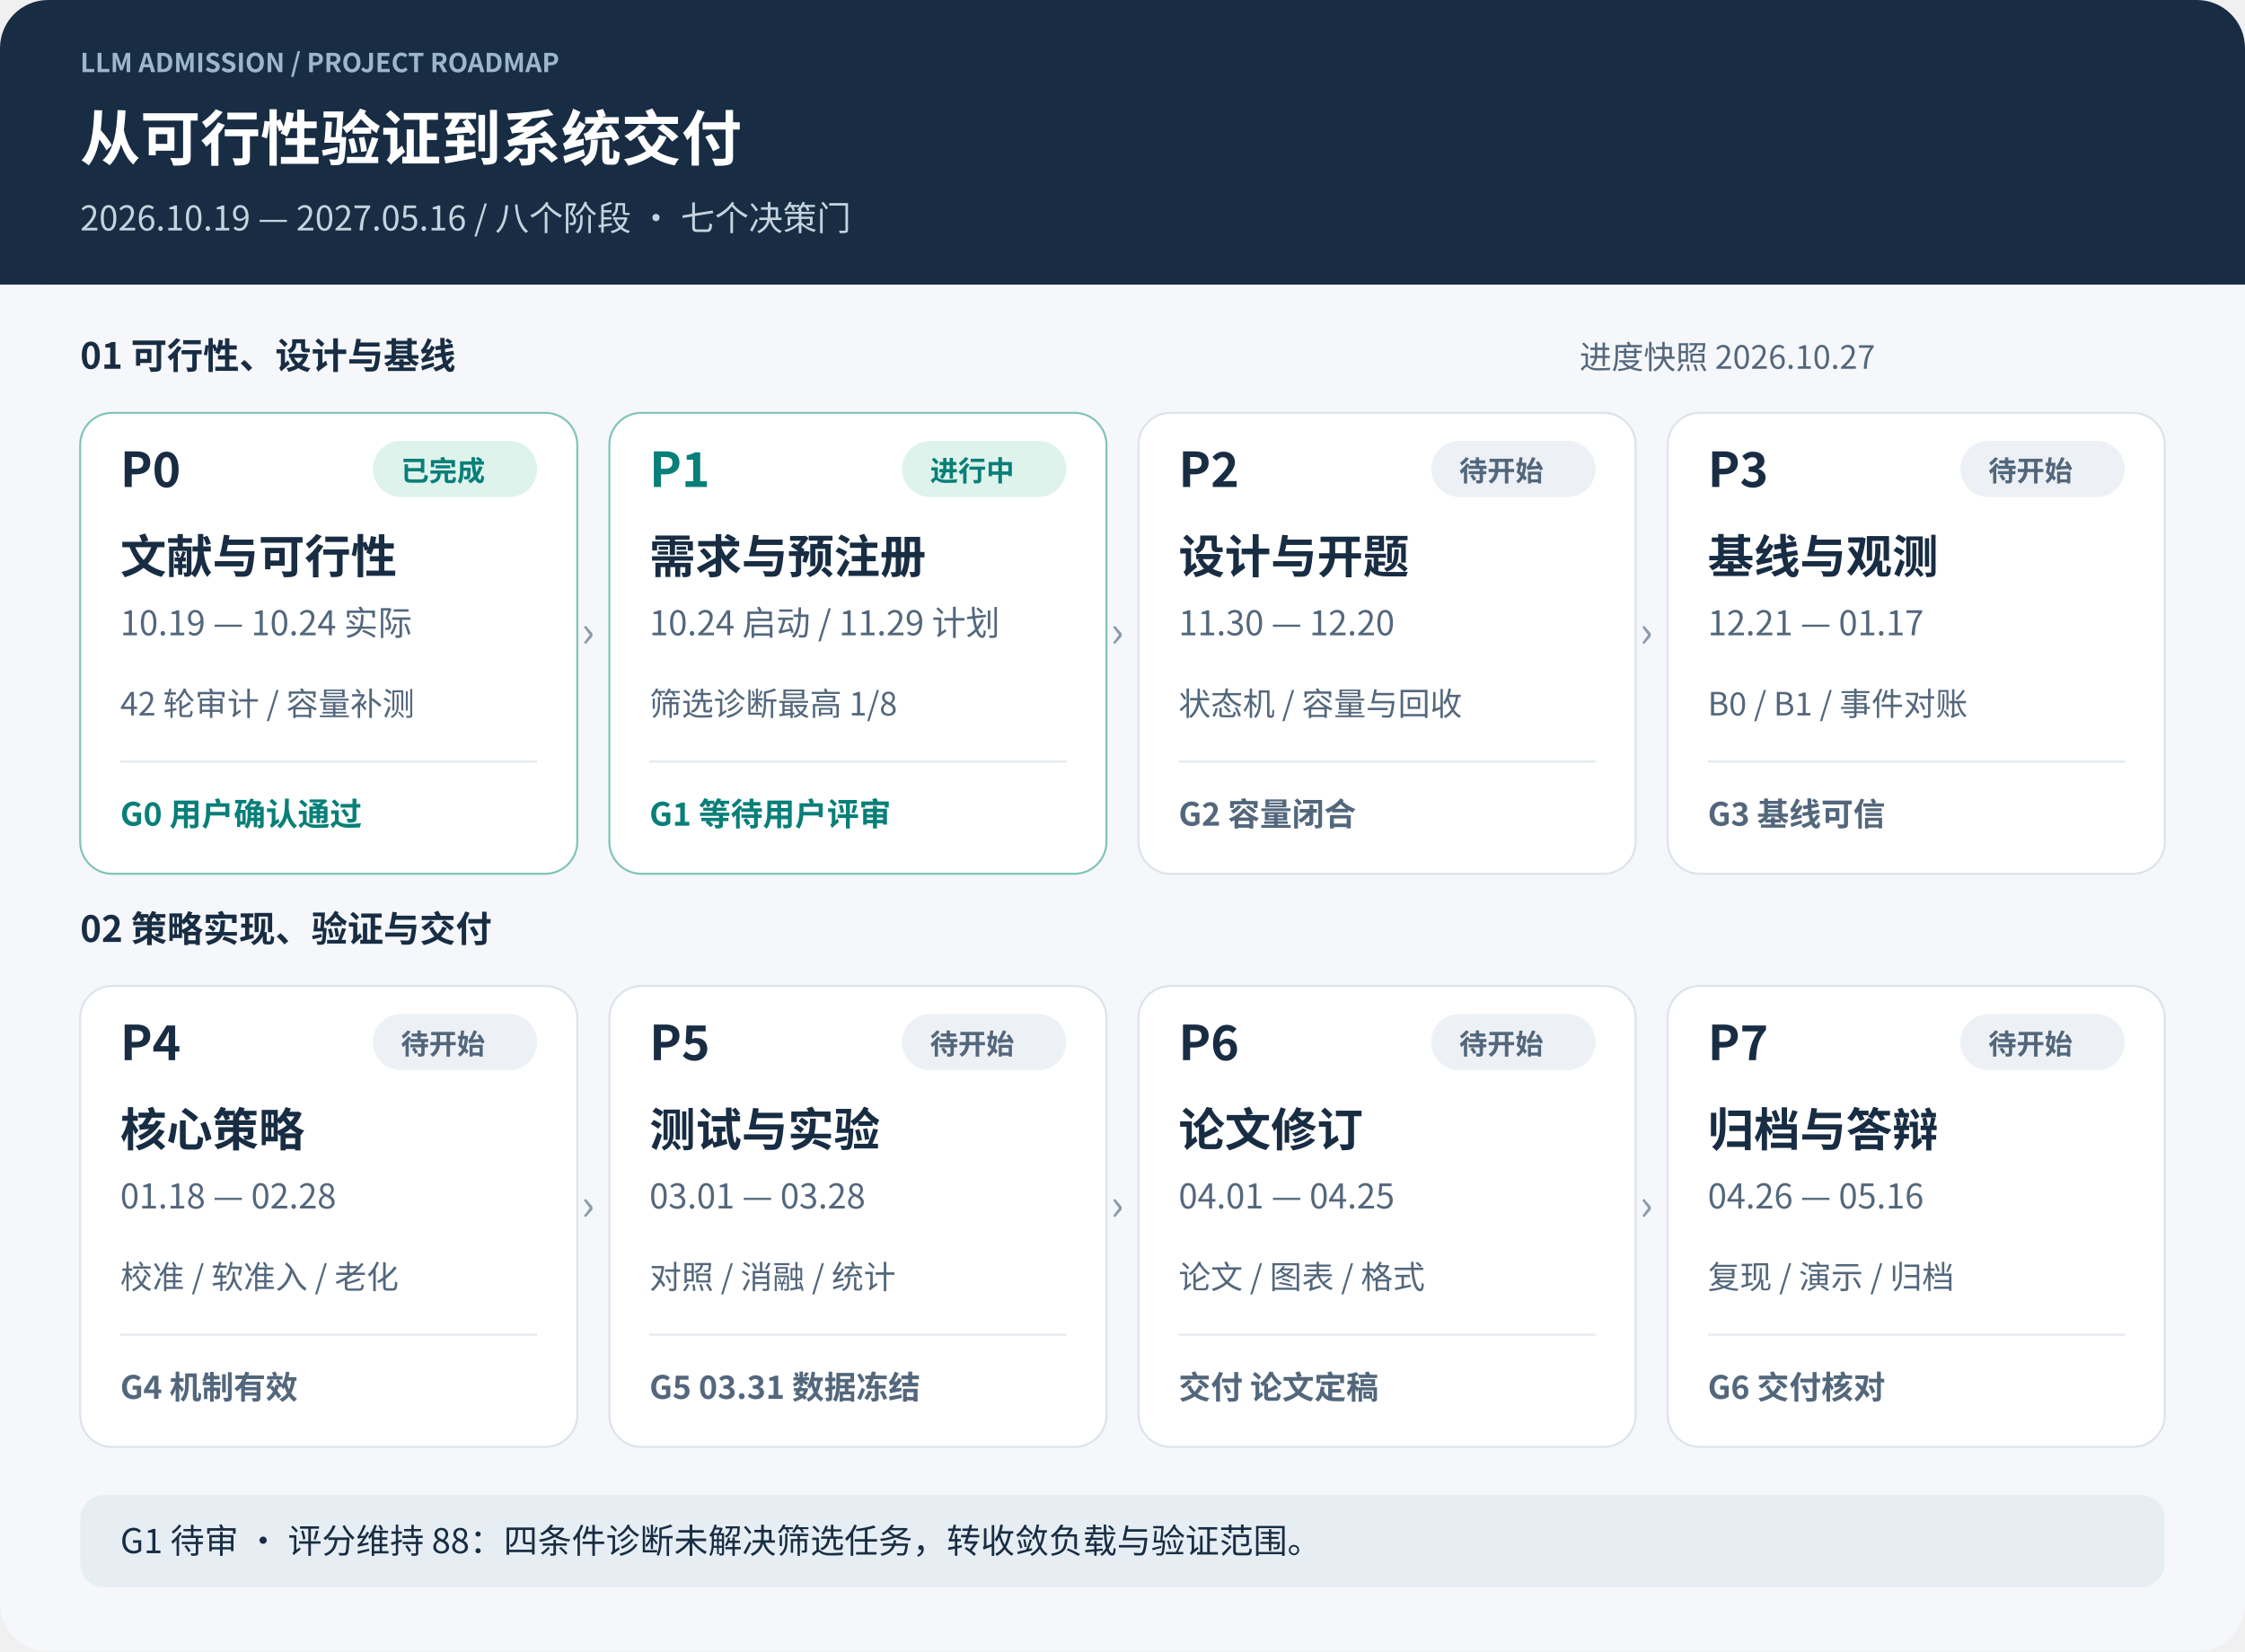
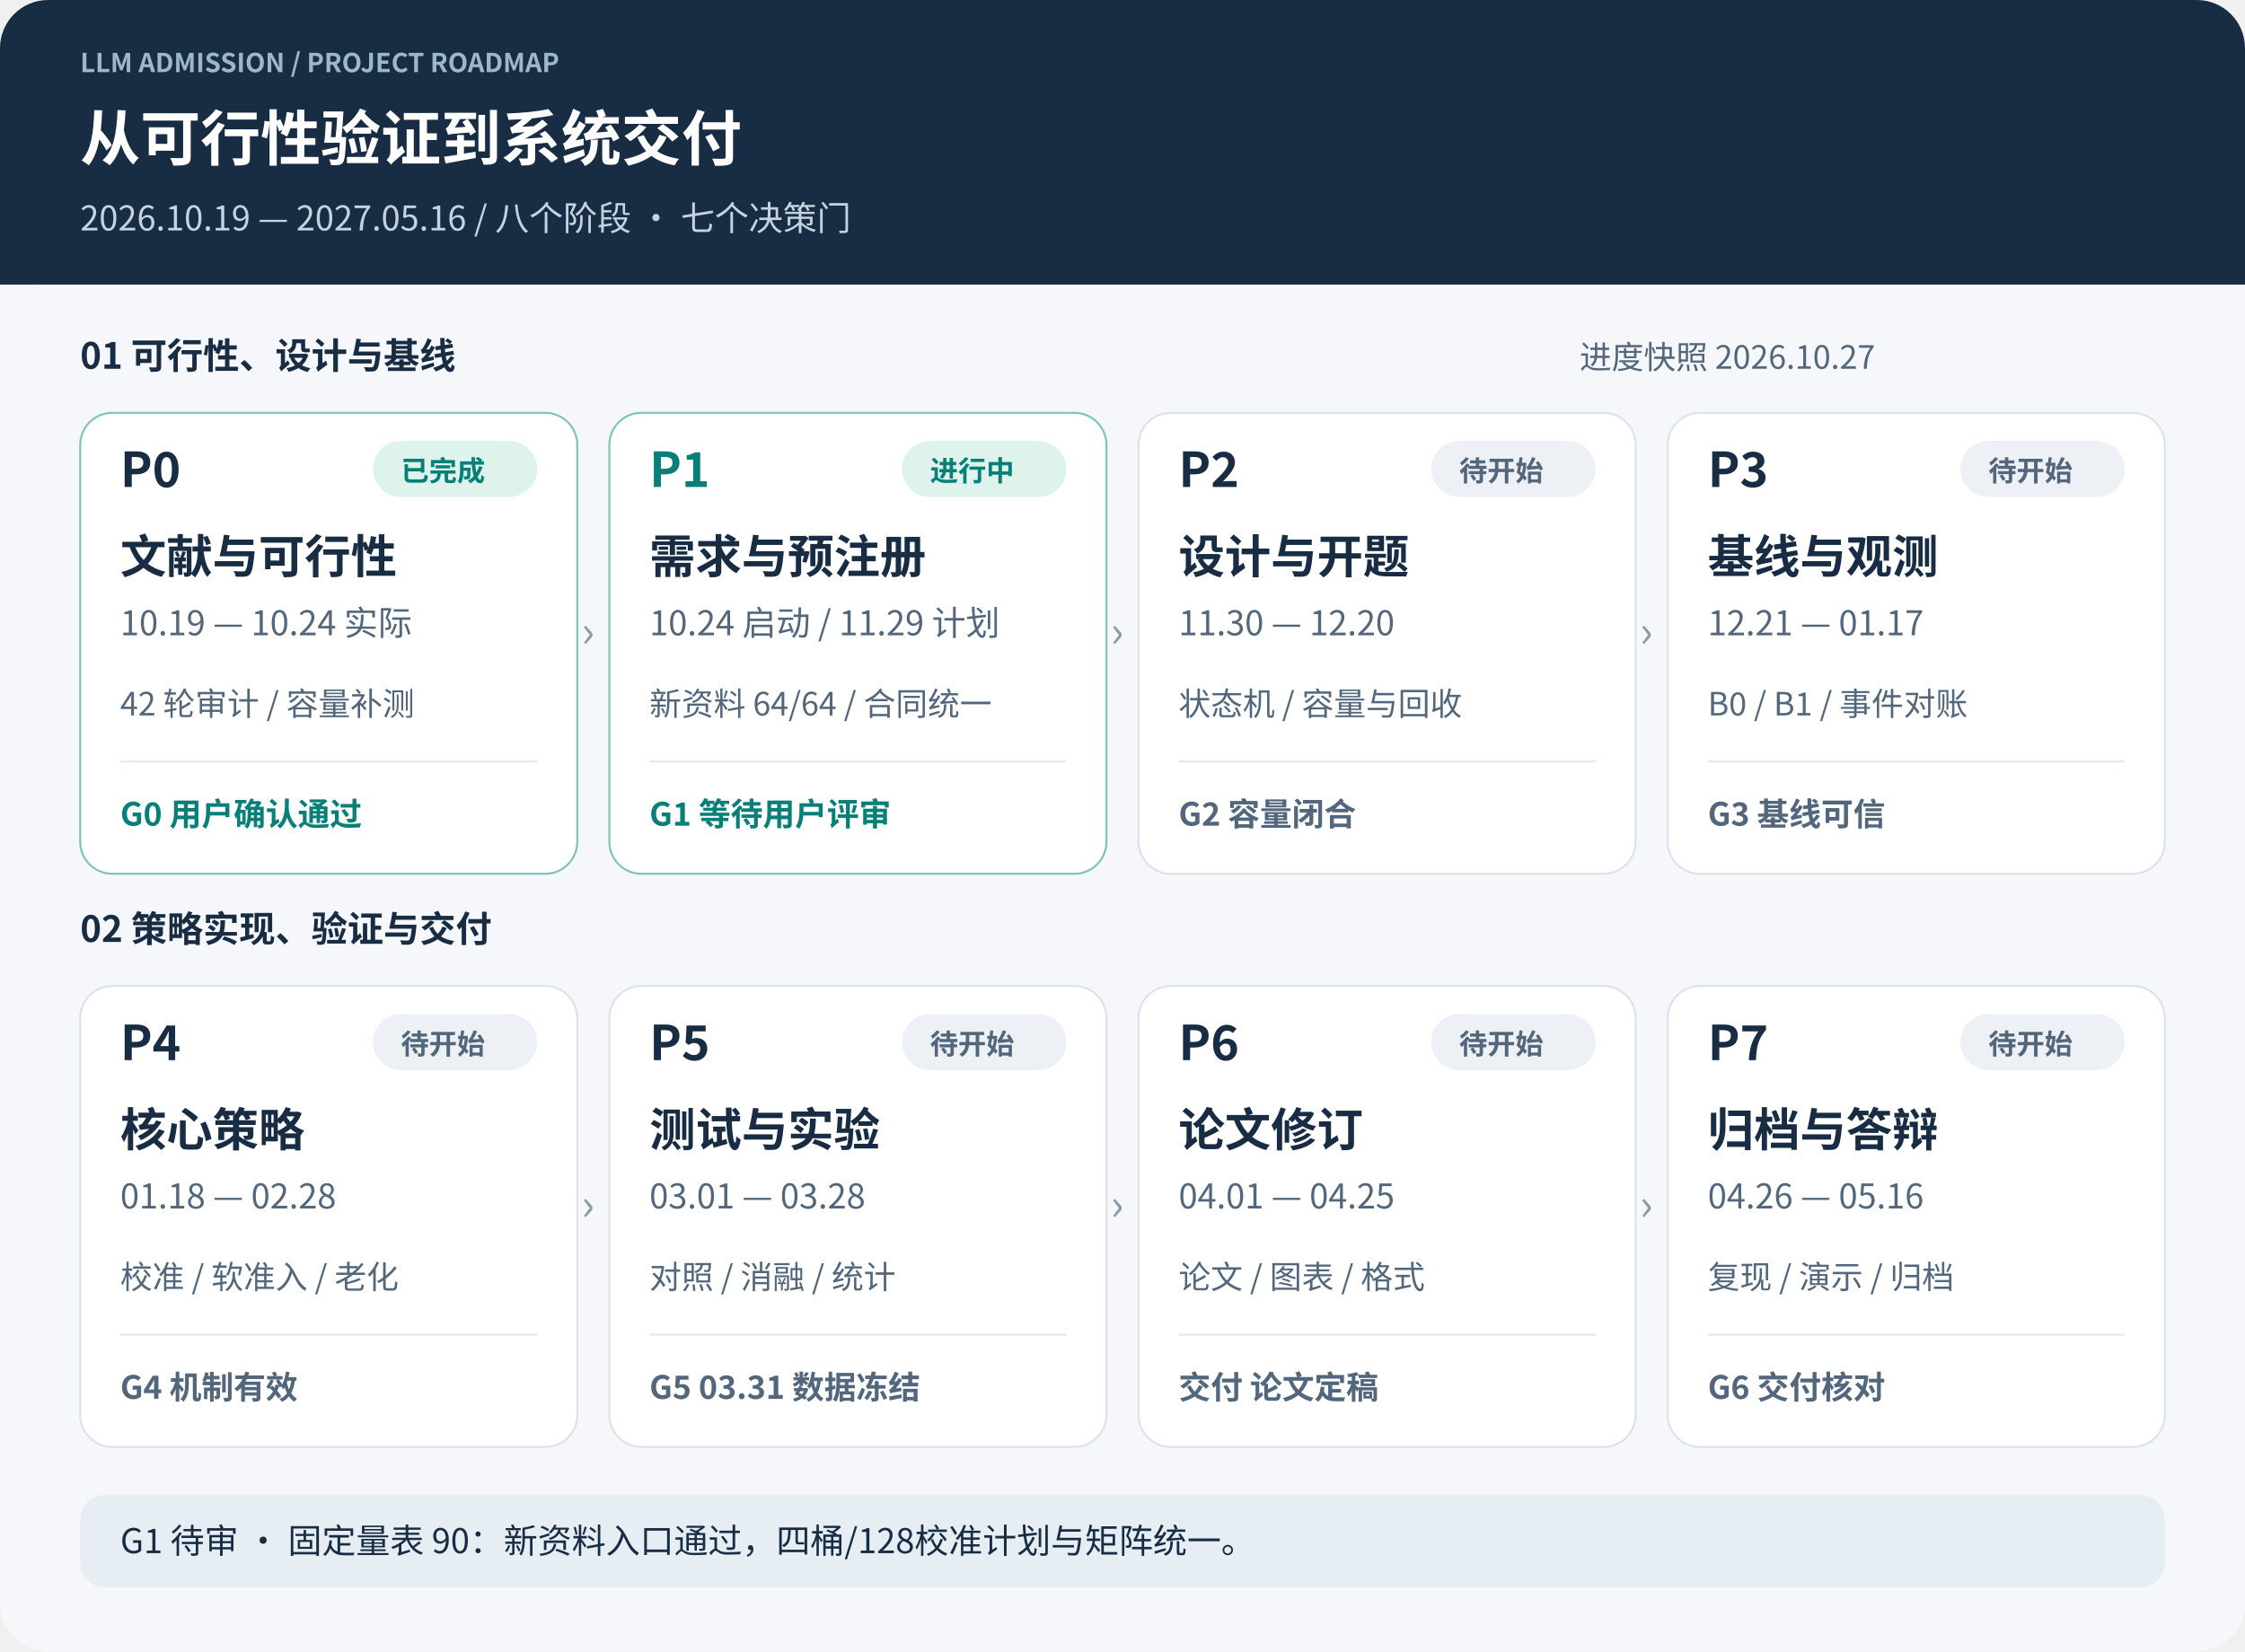
<svg xmlns="http://www.w3.org/2000/svg" width="1120" height="824" viewBox="0 0 1120 824" role="img" aria-labelledby="title desc">
  <g font-family="Segoe UI, PingFang SC, Microsoft YaHei, Noto Sans CJK SC, sans-serif">
    <rect x="0" y="0" width="1120" height="824" rx="24" fill="#f5f7fa" stroke="none" />
    <rect x="0" y="0" width="1120" height="142" rx="24" fill="#182d43" stroke="none" />
    <rect x="0" y="80" width="1120" height="62" rx="0" fill="#182d43" stroke="none" />
    <text x="40" y="36" font-size="13" fill="#9cb6cc" font-weight="600">LLM ADMISSION / PROJECT ROADMAP</text>
    <text x="40" y="80" font-size="30" fill="#ffffff" font-weight="700">从可行性验证到系统交付</text>
    <text x="40" y="115" font-size="17" fill="#c4d3df" font-weight="400">2026.10.19 — 2027.05.16  /  八个阶段 · 七个决策门</text>
    <text x="40" y="184" font-size="18" fill="#182d43" font-weight="600">01  可行性、设计与基线</text>
    <text x="788" y="184" font-size="16" fill="#53677c" font-weight="400">进度快照  2026.10.27</text>
    <rect x="40" y="206" width="248" height="230" rx="16" fill="#ffffff" stroke="#80c4b8" />
    <text x="60" y="243" font-size="24" fill="#182d43" font-weight="700">P0</text>
    <rect x="186" y="220" width="82" height="28" rx="14" fill="#dff3ed" stroke="none" />
    <text x="200" y="240" font-size="14" fill="#087f78" font-weight="600">已完成</text>
    <text x="60" y="286" font-size="23" fill="#182d43" font-weight="600">文献与可行性</text>
    <text x="60" y="317" font-size="17" fill="#53677c" font-weight="400">10.19 — 10.24 实际</text>
    <text x="60" y="357" font-size="16" fill="#53677c" font-weight="400">42 轮审计 / 容量补测</text>
    <path d="M60 380h208" stroke="#e3e9ef" />
    <text x="60" y="412" font-size="16" fill="#087f78" font-weight="600">G0  用户确认通过</text>
    <text x="290" y="323" font-size="22" fill="#8b9bab" font-weight="400">›</text>
    <rect x="304" y="206" width="248" height="230" rx="16" fill="#ffffff" stroke="#80c4b8" />
    <text x="324" y="243" font-size="24" fill="#087f78" font-weight="700">P1</text>
    <rect x="450" y="220" width="82" height="28" rx="14" fill="#dff3ed" stroke="none" />
    <text x="464" y="240" font-size="14" fill="#087f78" font-weight="600">进行中</text>
    <text x="324" y="286" font-size="23" fill="#182d43" font-weight="600">需求与预注册</text>
    <text x="324" y="317" font-size="17" fill="#53677c" font-weight="400">10.24 启动 / 11.29 计划</text>
-     <text x="324" y="357" font-size="16" fill="#53677c" font-weight="400">筛选诊断最高 1/8</text>
+     <text x="324" y="357" font-size="16" fill="#53677c" font-weight="400">新资料 64/64 / 合同统一</text>
    <path d="M324 380h208" stroke="#e3e9ef" />
    <text x="324" y="412" font-size="16" fill="#087f78" font-weight="600">G1  等待用户评审</text>
    <text x="554" y="323" font-size="22" fill="#8b9bab" font-weight="400">›</text>
    <rect x="568" y="206" width="248" height="230" rx="16" fill="#ffffff" stroke="#dce3eb" />
    <text x="588" y="243" font-size="24" fill="#182d43" font-weight="700">P2</text>
    <rect x="714" y="220" width="82" height="28" rx="14" fill="#edf1f5" stroke="none" />
    <text x="728" y="240" font-size="14" fill="#53677c" font-weight="600">待开始</text>
    <text x="588" y="286" font-size="23" fill="#182d43" font-weight="600">设计与开题</text>
    <text x="588" y="317" font-size="17" fill="#53677c" font-weight="400">11.30 — 12.20</text>
    <text x="588" y="357" font-size="16" fill="#53677c" font-weight="400">状态机 / 容量与回收</text>
    <path d="M588 380h208" stroke="#e3e9ef" />
    <text x="588" y="412" font-size="16" fill="#53677c" font-weight="600">G2  容量闭合</text>
    <text x="818" y="323" font-size="22" fill="#8b9bab" font-weight="400">›</text>
    <rect x="832" y="206" width="248" height="230" rx="16" fill="#ffffff" stroke="#dce3eb" />
    <text x="852" y="243" font-size="24" fill="#182d43" font-weight="700">P3</text>
    <rect x="978" y="220" width="82" height="28" rx="14" fill="#edf1f5" stroke="none" />
    <text x="992" y="240" font-size="14" fill="#53677c" font-weight="600">待开始</text>
    <text x="852" y="286" font-size="23" fill="#182d43" font-weight="600">基线与观测</text>
    <text x="852" y="317" font-size="17" fill="#53677c" font-weight="400">12.21 — 01.17</text>
    <text x="852" y="357" font-size="16" fill="#53677c" font-weight="400">B0 / B1 / 事件对账</text>
    <path d="M852 380h208" stroke="#e3e9ef" />
    <text x="852" y="412" font-size="16" fill="#53677c" font-weight="600">G3  基线可信</text>
    <rect x="40" y="492" width="248" height="230" rx="16" fill="#ffffff" stroke="#dce3eb" />
    <text x="60" y="529" font-size="24" fill="#182d43" font-weight="700">P4</text>
    <rect x="186" y="506" width="82" height="28" rx="14" fill="#edf1f5" stroke="none" />
    <text x="200" y="526" font-size="14" fill="#53677c" font-weight="600">待开始</text>
    <text x="60" y="572" font-size="23" fill="#182d43" font-weight="600">核心策略</text>
    <text x="60" y="603" font-size="17" fill="#53677c" font-weight="400">01.18 — 02.28</text>
    <text x="60" y="643" font-size="16" fill="#53677c" font-weight="400">校准 / 软准入 / 老化</text>
    <path d="M60 666h208" stroke="#e3e9ef" />
    <text x="60" y="698" font-size="16" fill="#53677c" font-weight="600">G4  机制有效</text>
    <text x="290" y="609" font-size="22" fill="#8b9bab" font-weight="400">›</text>
    <rect x="304" y="492" width="248" height="230" rx="16" fill="#ffffff" stroke="#dce3eb" />
    <text x="324" y="529" font-size="24" fill="#182d43" font-weight="700">P5</text>
    <rect x="450" y="506" width="82" height="28" rx="14" fill="#edf1f5" stroke="none" />
    <text x="464" y="526" font-size="14" fill="#53677c" font-weight="600">待开始</text>
    <text x="324" y="572" font-size="23" fill="#182d43" font-weight="600">测试与实验</text>
    <text x="324" y="603" font-size="17" fill="#53677c" font-weight="400">03.01 — 03.28</text>
    <text x="324" y="643" font-size="16" fill="#53677c" font-weight="400">对照 / 消融 / 统计</text>
    <path d="M324 666h208" stroke="#e3e9ef" />
    <text x="324" y="698" font-size="16" fill="#53677c" font-weight="600">G5  03.31 数据冻结</text>
    <text x="554" y="609" font-size="22" fill="#8b9bab" font-weight="400">›</text>
    <rect x="568" y="492" width="248" height="230" rx="16" fill="#ffffff" stroke="#dce3eb" />
    <text x="588" y="529" font-size="24" fill="#182d43" font-weight="700">P6</text>
    <rect x="714" y="506" width="82" height="28" rx="14" fill="#edf1f5" stroke="none" />
    <text x="728" y="526" font-size="14" fill="#53677c" font-weight="600">待开始</text>
    <text x="588" y="572" font-size="23" fill="#182d43" font-weight="600">论文修订</text>
    <text x="588" y="603" font-size="17" fill="#53677c" font-weight="400">04.01 — 04.25</text>
    <text x="588" y="643" font-size="16" fill="#53677c" font-weight="400">论文 / 图表 / 格式</text>
    <path d="M588 666h208" stroke="#e3e9ef" />
    <text x="588" y="698" font-size="16" fill="#53677c" font-weight="600">交付  论文定稿</text>
    <text x="818" y="609" font-size="22" fill="#8b9bab" font-weight="400">›</text>
    <rect x="832" y="492" width="248" height="230" rx="16" fill="#ffffff" stroke="#dce3eb" />
    <text x="852" y="529" font-size="24" fill="#182d43" font-weight="700">P7</text>
    <rect x="978" y="506" width="82" height="28" rx="14" fill="#edf1f5" stroke="none" />
    <text x="992" y="526" font-size="14" fill="#53677c" font-weight="600">待开始</text>
    <text x="852" y="572" font-size="23" fill="#182d43" font-weight="600">归档与答辩</text>
    <text x="852" y="603" font-size="17" fill="#53677c" font-weight="400">04.26 — 05.16</text>
    <text x="852" y="643" font-size="16" fill="#53677c" font-weight="400">复现 / 演示 / 归档</text>
    <path d="M852 666h208" stroke="#e3e9ef" />
    <text x="852" y="698" font-size="16" fill="#53677c" font-weight="600">G6  交付核对</text>
    <text x="40" y="470" font-size="18" fill="#182d43" font-weight="600">02  策略实现、验证与交付</text>
    <rect x="40" y="746" width="1040" height="46" rx="12" fill="#e6eeF4" stroke="none" />
-     <text x="60" y="775" font-size="17" fill="#182d43" font-weight="400">G1 待审 · 评分维持 88：四条件诊断未解决筛选任务，转收敛负载与验证范围。</text>
+     <text x="60" y="775" font-size="17" fill="#182d43" font-weight="400">G1 待审 · 固定量表 90：新资料入口通过，四桶/128校准计划与矩阵统一。</text>
  </g>
</svg>
